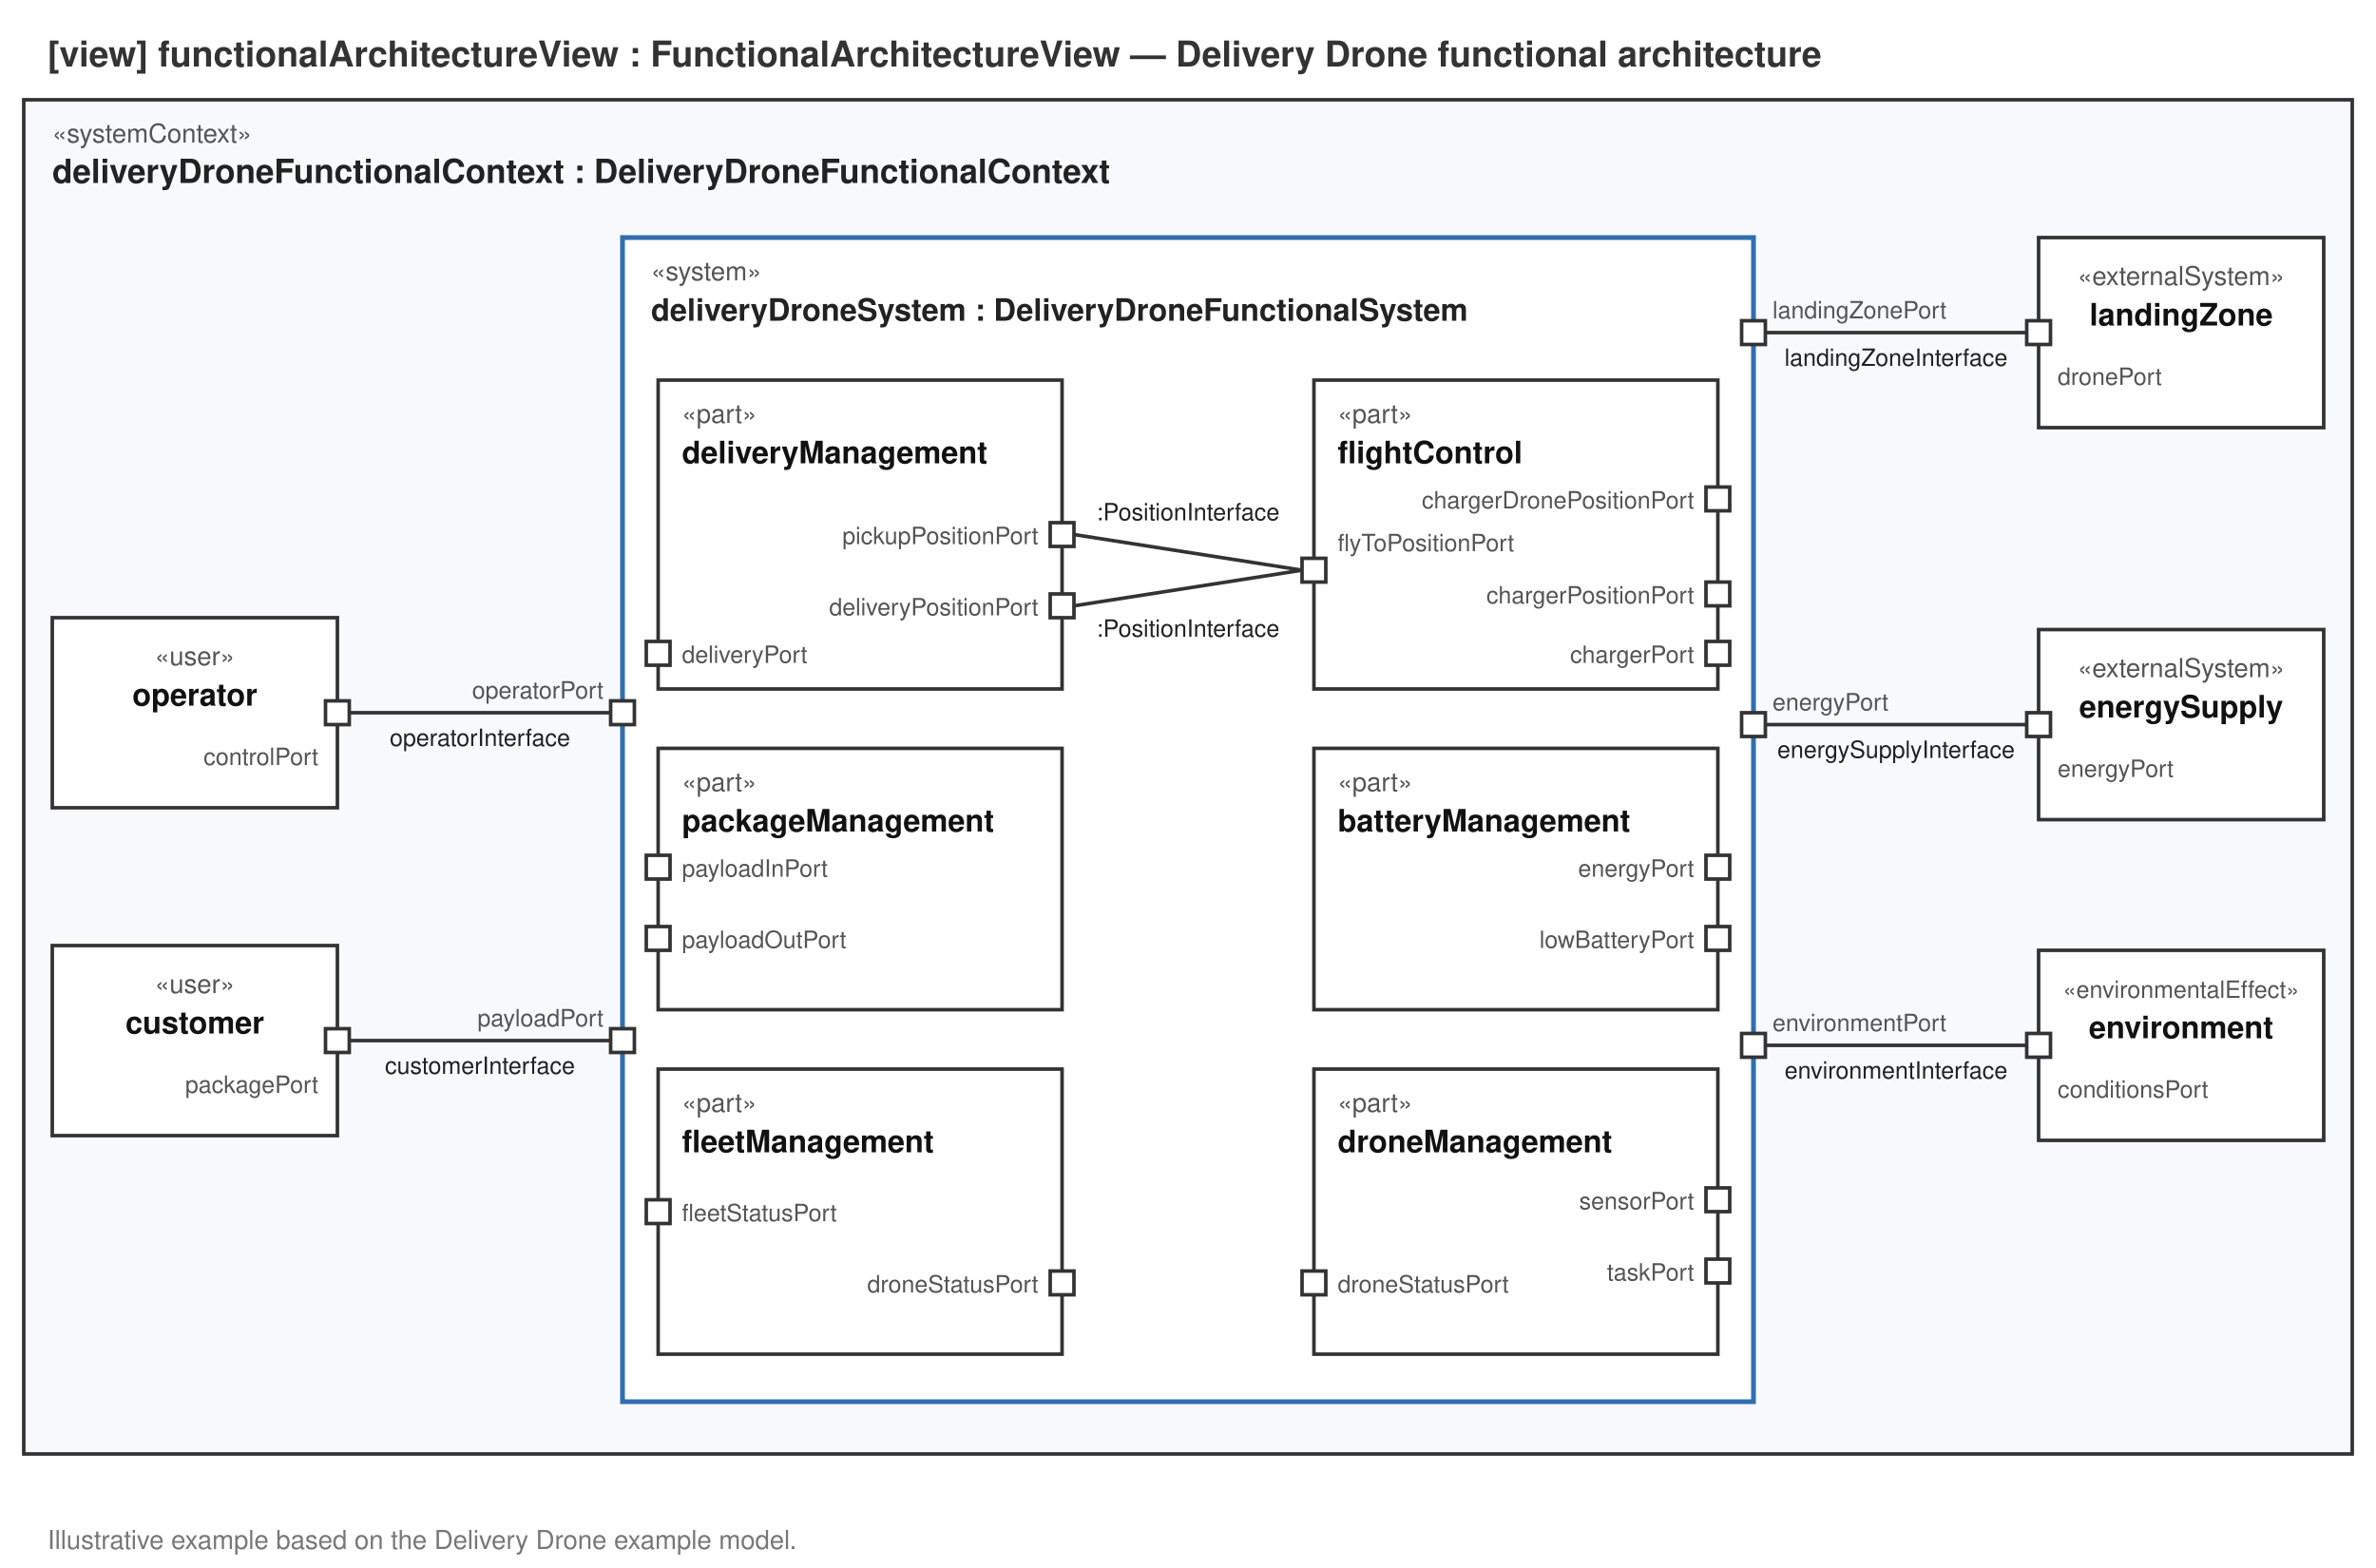
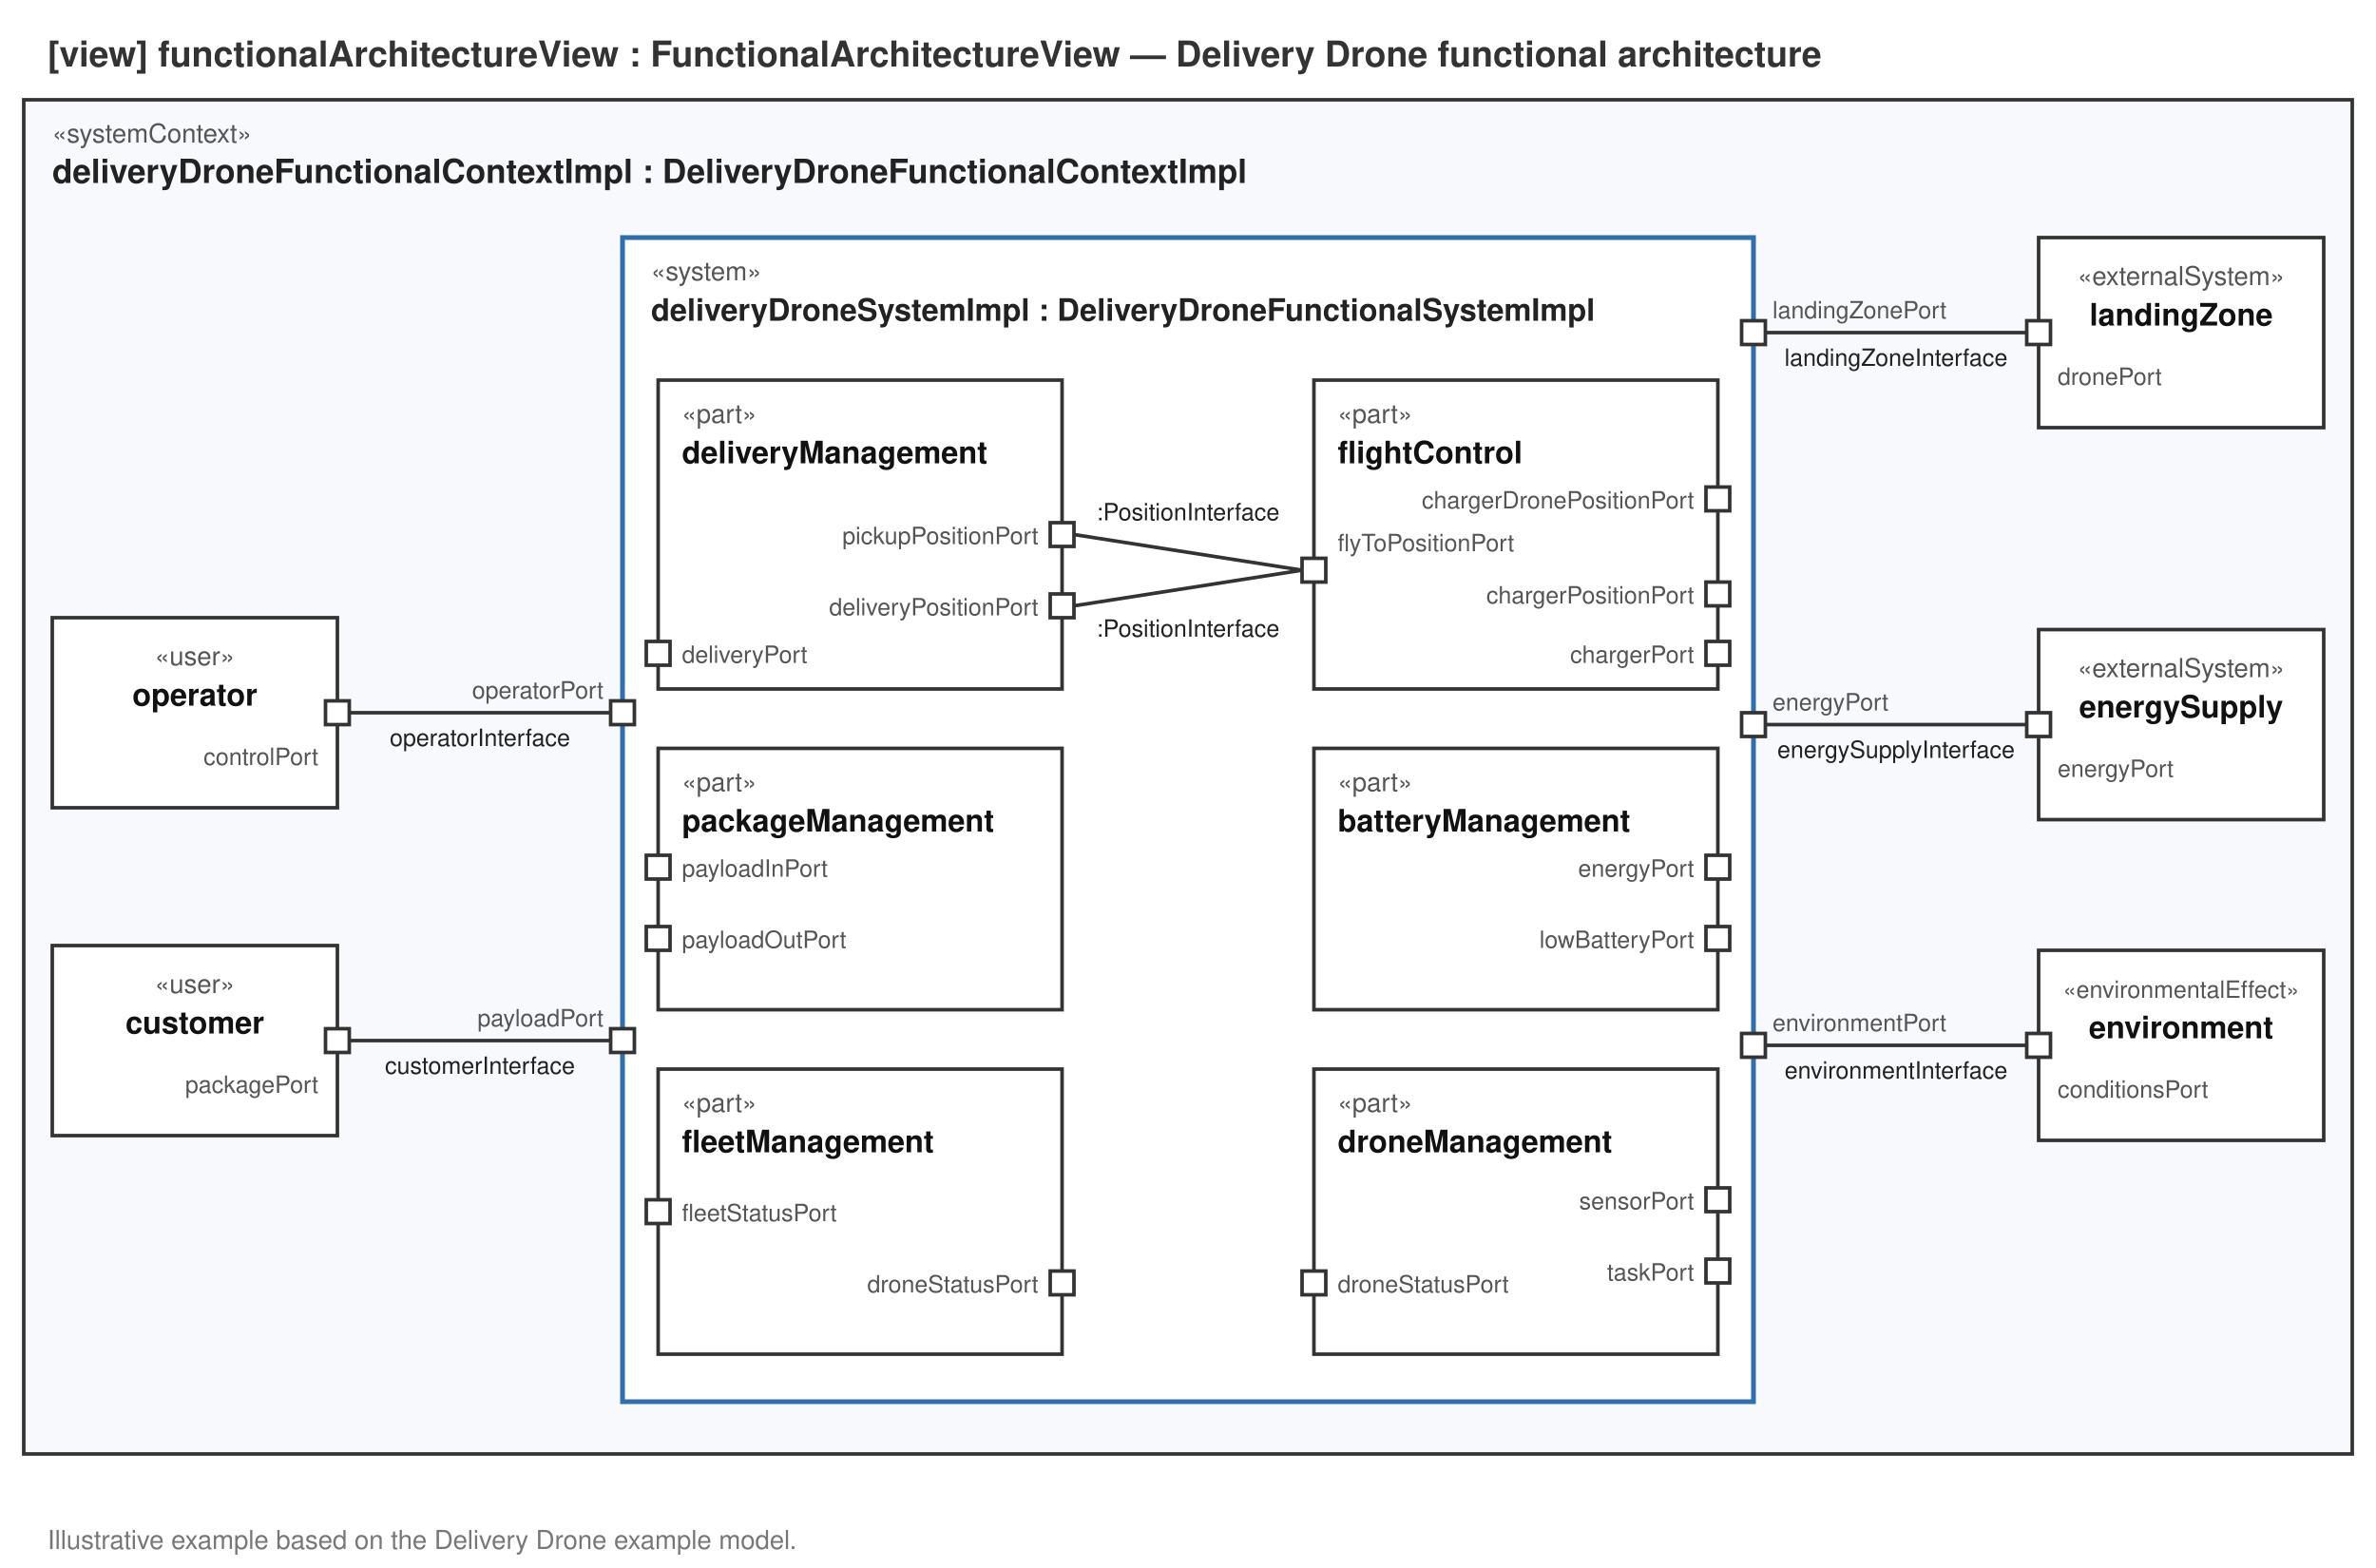
<svg xmlns="http://www.w3.org/2000/svg" width="1000" height="660" viewBox="0 0 1000 660" font-family="Segoe UI, Helvetica, Arial, sans-serif">
  <rect width="1000" height="660" fill="#ffffff" />
  <text x="20" y="28" font-size="15" font-weight="600" fill="#333">[view] functionalArchitectureView : FunctionalArchitectureView — Delivery Drone functional architecture</text>
  <rect x="10" y="42" width="980" height="570" fill="#f7f9fc" stroke="#333" stroke-width="1.5" />
  <text x="22" y="60" font-size="11" fill="#555">«systemContext»</text>
-   <text x="22" y="77" font-size="14" font-weight="600" fill="#222">deliveryDroneFunctionalContext : DeliveryDroneFunctionalContext</text>
+   <text x="22" y="77" font-size="14" font-weight="600" fill="#222">deliveryDroneFunctionalContextImpl : DeliveryDroneFunctionalContextImpl</text>
  <rect x="262" y="100" width="476" height="490" fill="#ffffff" stroke="#2f6fb0" stroke-width="2" />
  <text x="274" y="118" font-size="11" fill="#555">«system»</text>
-   <text x="274" y="135" font-size="13" font-weight="600" fill="#222">deliveryDroneSystem : DeliveryDroneFunctionalSystem</text>
+   <text x="274" y="135" font-size="13" font-weight="600" fill="#222">deliveryDroneSystemImpl : DeliveryDroneFunctionalSystemImpl</text>
  <g stroke="#333" stroke-width="1.5">
    <line x1="147" y1="300" x2="257" y2="300" />
    <line x1="147" y1="438" x2="257" y2="438" />
    <line x1="743" y1="140" x2="853" y2="140" />
    <line x1="743" y1="305" x2="853" y2="305" />
    <line x1="743" y1="440" x2="853" y2="440" />
  </g>
  <g font-size="10" fill="#555">
    <text x="254" y="294" text-anchor="end">operatorPort</text>
    <text x="254" y="432" text-anchor="end">payloadPort</text>
    <text x="746" y="134">landingZonePort</text>
    <text x="746" y="299">energyPort</text>
    <text x="746" y="434">environmentPort</text>
  </g>
  <g font-size="10" fill="#222" text-anchor="middle">
    <text x="202" y="314">operatorInterface</text>
    <text x="202" y="452">customerInterface</text>
    <text x="798" y="154">landingZoneInterface</text>
    <text x="798" y="319">energySupplyInterface</text>
    <text x="798" y="454">environmentInterface</text>
  </g>
  <g fill="#ffffff" stroke="#333" stroke-width="1.5">
    <rect x="22" y="260" width="120" height="80" />
    <rect x="22" y="398" width="120" height="80" />
    <rect x="858" y="100" width="120" height="80" />
    <rect x="858" y="265" width="120" height="80" />
    <rect x="858" y="400" width="120" height="80" />
  </g>
  <g text-anchor="middle">
    <text x="82" y="280" font-size="11" fill="#555">«user»</text>
    <text x="82" y="297" font-size="13" font-weight="600" fill="#111">operator</text>
    <text x="82" y="418" font-size="11" fill="#555">«user»</text>
    <text x="82" y="435" font-size="13" font-weight="600" fill="#111">customer</text>
    <text x="918" y="120" font-size="11" fill="#555">«externalSystem»</text>
    <text x="918" y="137" font-size="13" font-weight="600" fill="#111">landingZone</text>
    <text x="918" y="285" font-size="11" fill="#555">«externalSystem»</text>
    <text x="918" y="302" font-size="13" font-weight="600" fill="#111">energySupply</text>
    <text x="918" y="420" font-size="10" fill="#555">«environmentalEffect»</text>
    <text x="918" y="437" font-size="13" font-weight="600" fill="#111">environment</text>
  </g>
  <g font-size="10" fill="#555">
    <text x="134" y="322" text-anchor="end">controlPort</text>
    <text x="134" y="460" text-anchor="end">packagePort</text>
    <text x="866" y="162">dronePort</text>
    <text x="866" y="327">energyPort</text>
    <text x="866" y="462">conditionsPort</text>
  </g>
  <g fill="#ffffff" stroke="#333" stroke-width="1.5">
    <rect x="277" y="160" width="170" height="130" />
    <rect x="553" y="160" width="170" height="130" />
    <rect x="277" y="315" width="170" height="110" />
    <rect x="553" y="315" width="170" height="110" />
    <rect x="277" y="450" width="170" height="120" />
    <rect x="553" y="450" width="170" height="120" />
  </g>
  <g font-size="11" fill="#555">
    <text x="287" y="178">«part»</text>
    <text x="563" y="178">«part»</text>
    <text x="287" y="333">«part»</text>
    <text x="563" y="333">«part»</text>
    <text x="287" y="468">«part»</text>
    <text x="563" y="468">«part»</text>
  </g>
  <g font-size="13" font-weight="600" fill="#111">
    <text x="287" y="195">deliveryManagement</text>
    <text x="563" y="195">flightControl</text>
    <text x="287" y="350">packageManagement</text>
    <text x="563" y="350">batteryManagement</text>
    <text x="287" y="485">fleetManagement</text>
    <text x="563" y="485">droneManagement</text>
  </g>
  <g stroke="#333" stroke-width="1.5">
    <line x1="452" y1="225" x2="548" y2="240" />
    <line x1="452" y1="255" x2="548" y2="240" />
  </g>
  <g font-size="10" fill="#222" text-anchor="middle">
    <text x="500" y="219">:PositionInterface</text>
    <text x="500" y="268">:PositionInterface</text>
  </g>
  <g fill="#ffffff" stroke="#333" stroke-width="1.5">
    <rect x="257" y="295" width="10" height="10" />
    <rect x="257" y="433" width="10" height="10" />
    <rect x="733" y="135" width="10" height="10" />
    <rect x="733" y="300" width="10" height="10" />
    <rect x="733" y="435" width="10" height="10" />
    <rect x="137" y="295" width="10" height="10" />
    <rect x="137" y="433" width="10" height="10" />
    <rect x="853" y="135" width="10" height="10" />
    <rect x="853" y="300" width="10" height="10" />
    <rect x="853" y="435" width="10" height="10" />
    <rect x="272" y="270" width="10" height="10" />
    <rect x="442" y="220" width="10" height="10" />
    <rect x="442" y="250" width="10" height="10" />
    <rect x="548" y="235" width="10" height="10" />
    <rect x="718" y="205" width="10" height="10" />
    <rect x="718" y="245" width="10" height="10" />
    <rect x="718" y="270" width="10" height="10" />
    <rect x="272" y="360" width="10" height="10" />
    <rect x="272" y="390" width="10" height="10" />
    <rect x="718" y="360" width="10" height="10" />
    <rect x="718" y="390" width="10" height="10" />
    <rect x="272" y="505" width="10" height="10" />
    <rect x="442" y="535" width="10" height="10" />
    <rect x="548" y="535" width="10" height="10" />
    <rect x="718" y="500" width="10" height="10" />
    <rect x="718" y="530" width="10" height="10" />
  </g>
  <g font-size="10" fill="#555">
    <text x="287" y="279">deliveryPort</text>
    <text x="437" y="229" text-anchor="end">pickupPositionPort</text>
    <text x="437" y="259" text-anchor="end">deliveryPositionPort</text>
    <text x="563" y="232">flyToPositionPort</text>
    <text x="713" y="214" text-anchor="end">chargerDronePositionPort</text>
    <text x="713" y="254" text-anchor="end">chargerPositionPort</text>
    <text x="713" y="279" text-anchor="end">chargerPort</text>
    <text x="287" y="369">payloadInPort</text>
    <text x="287" y="399">payloadOutPort</text>
    <text x="713" y="369" text-anchor="end">energyPort</text>
    <text x="713" y="399" text-anchor="end">lowBatteryPort</text>
    <text x="287" y="514">fleetStatusPort</text>
    <text x="437" y="544" text-anchor="end">droneStatusPort</text>
    <text x="563" y="544">droneStatusPort</text>
    <text x="713" y="509" text-anchor="end">sensorPort</text>
    <text x="713" y="539" text-anchor="end">taskPort</text>
  </g>
  <text x="20" y="652" font-size="11" fill="#777">Illustrative example based on the Delivery Drone example model.</text>
</svg>
